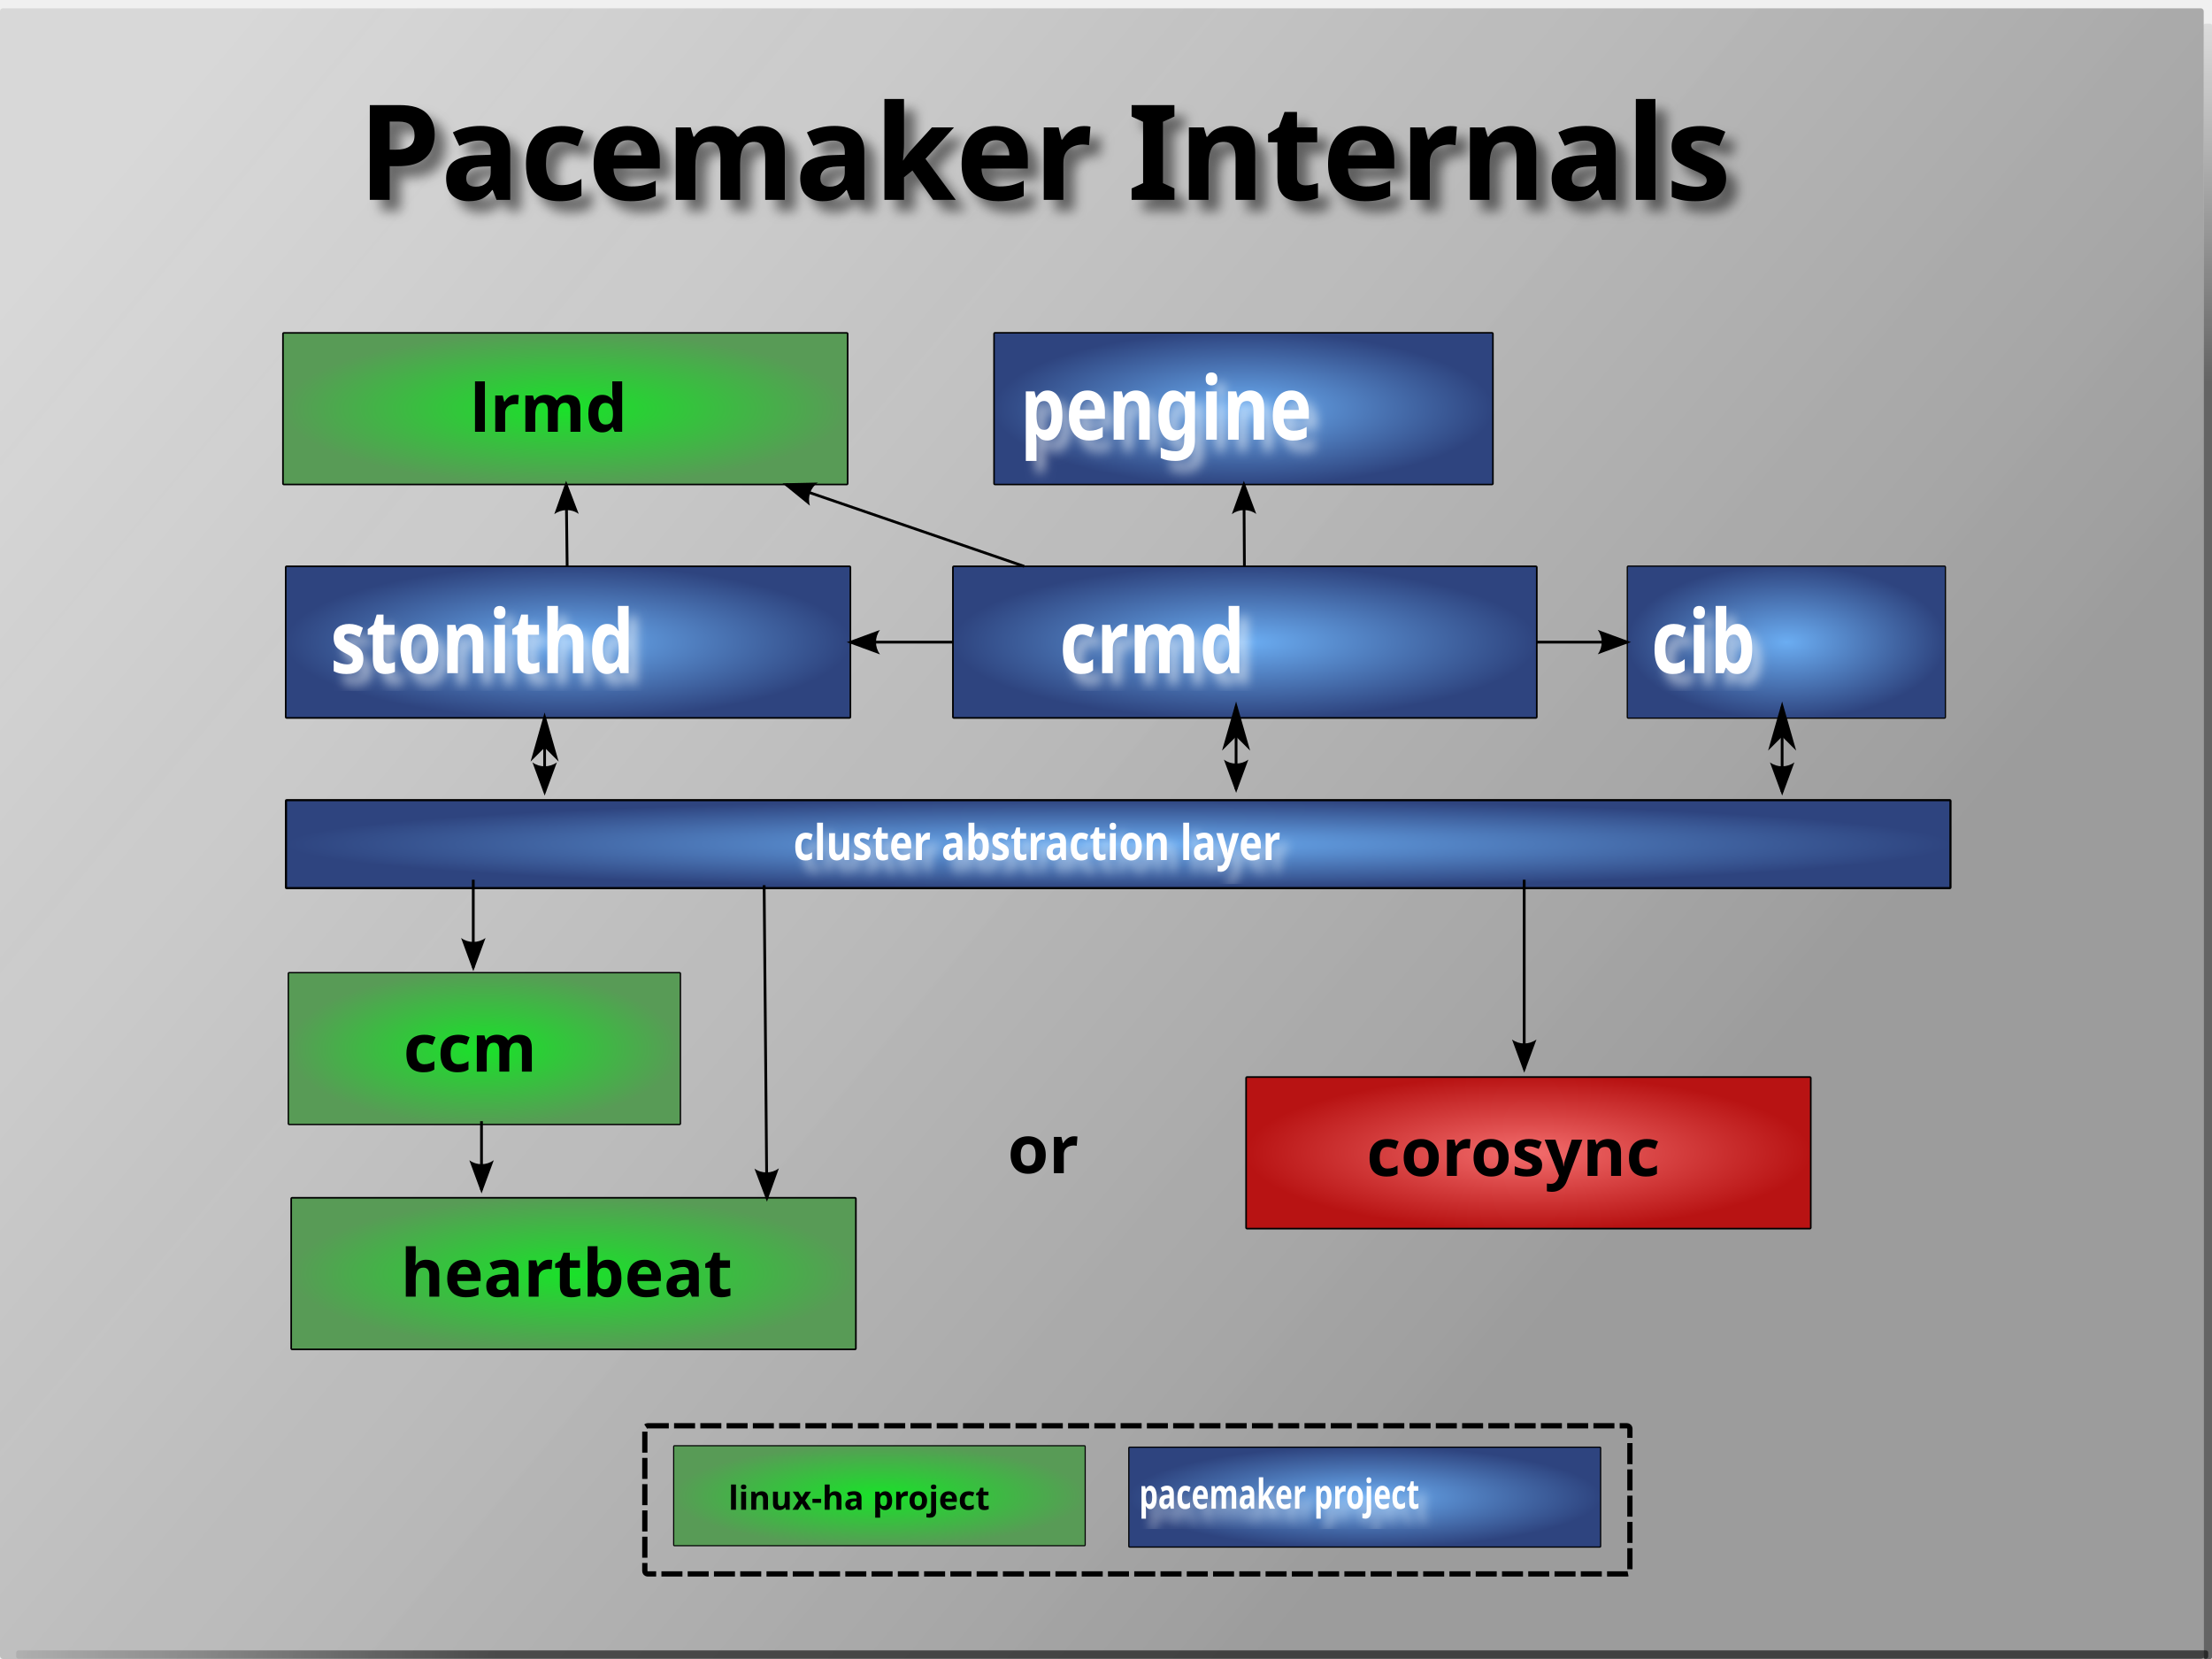
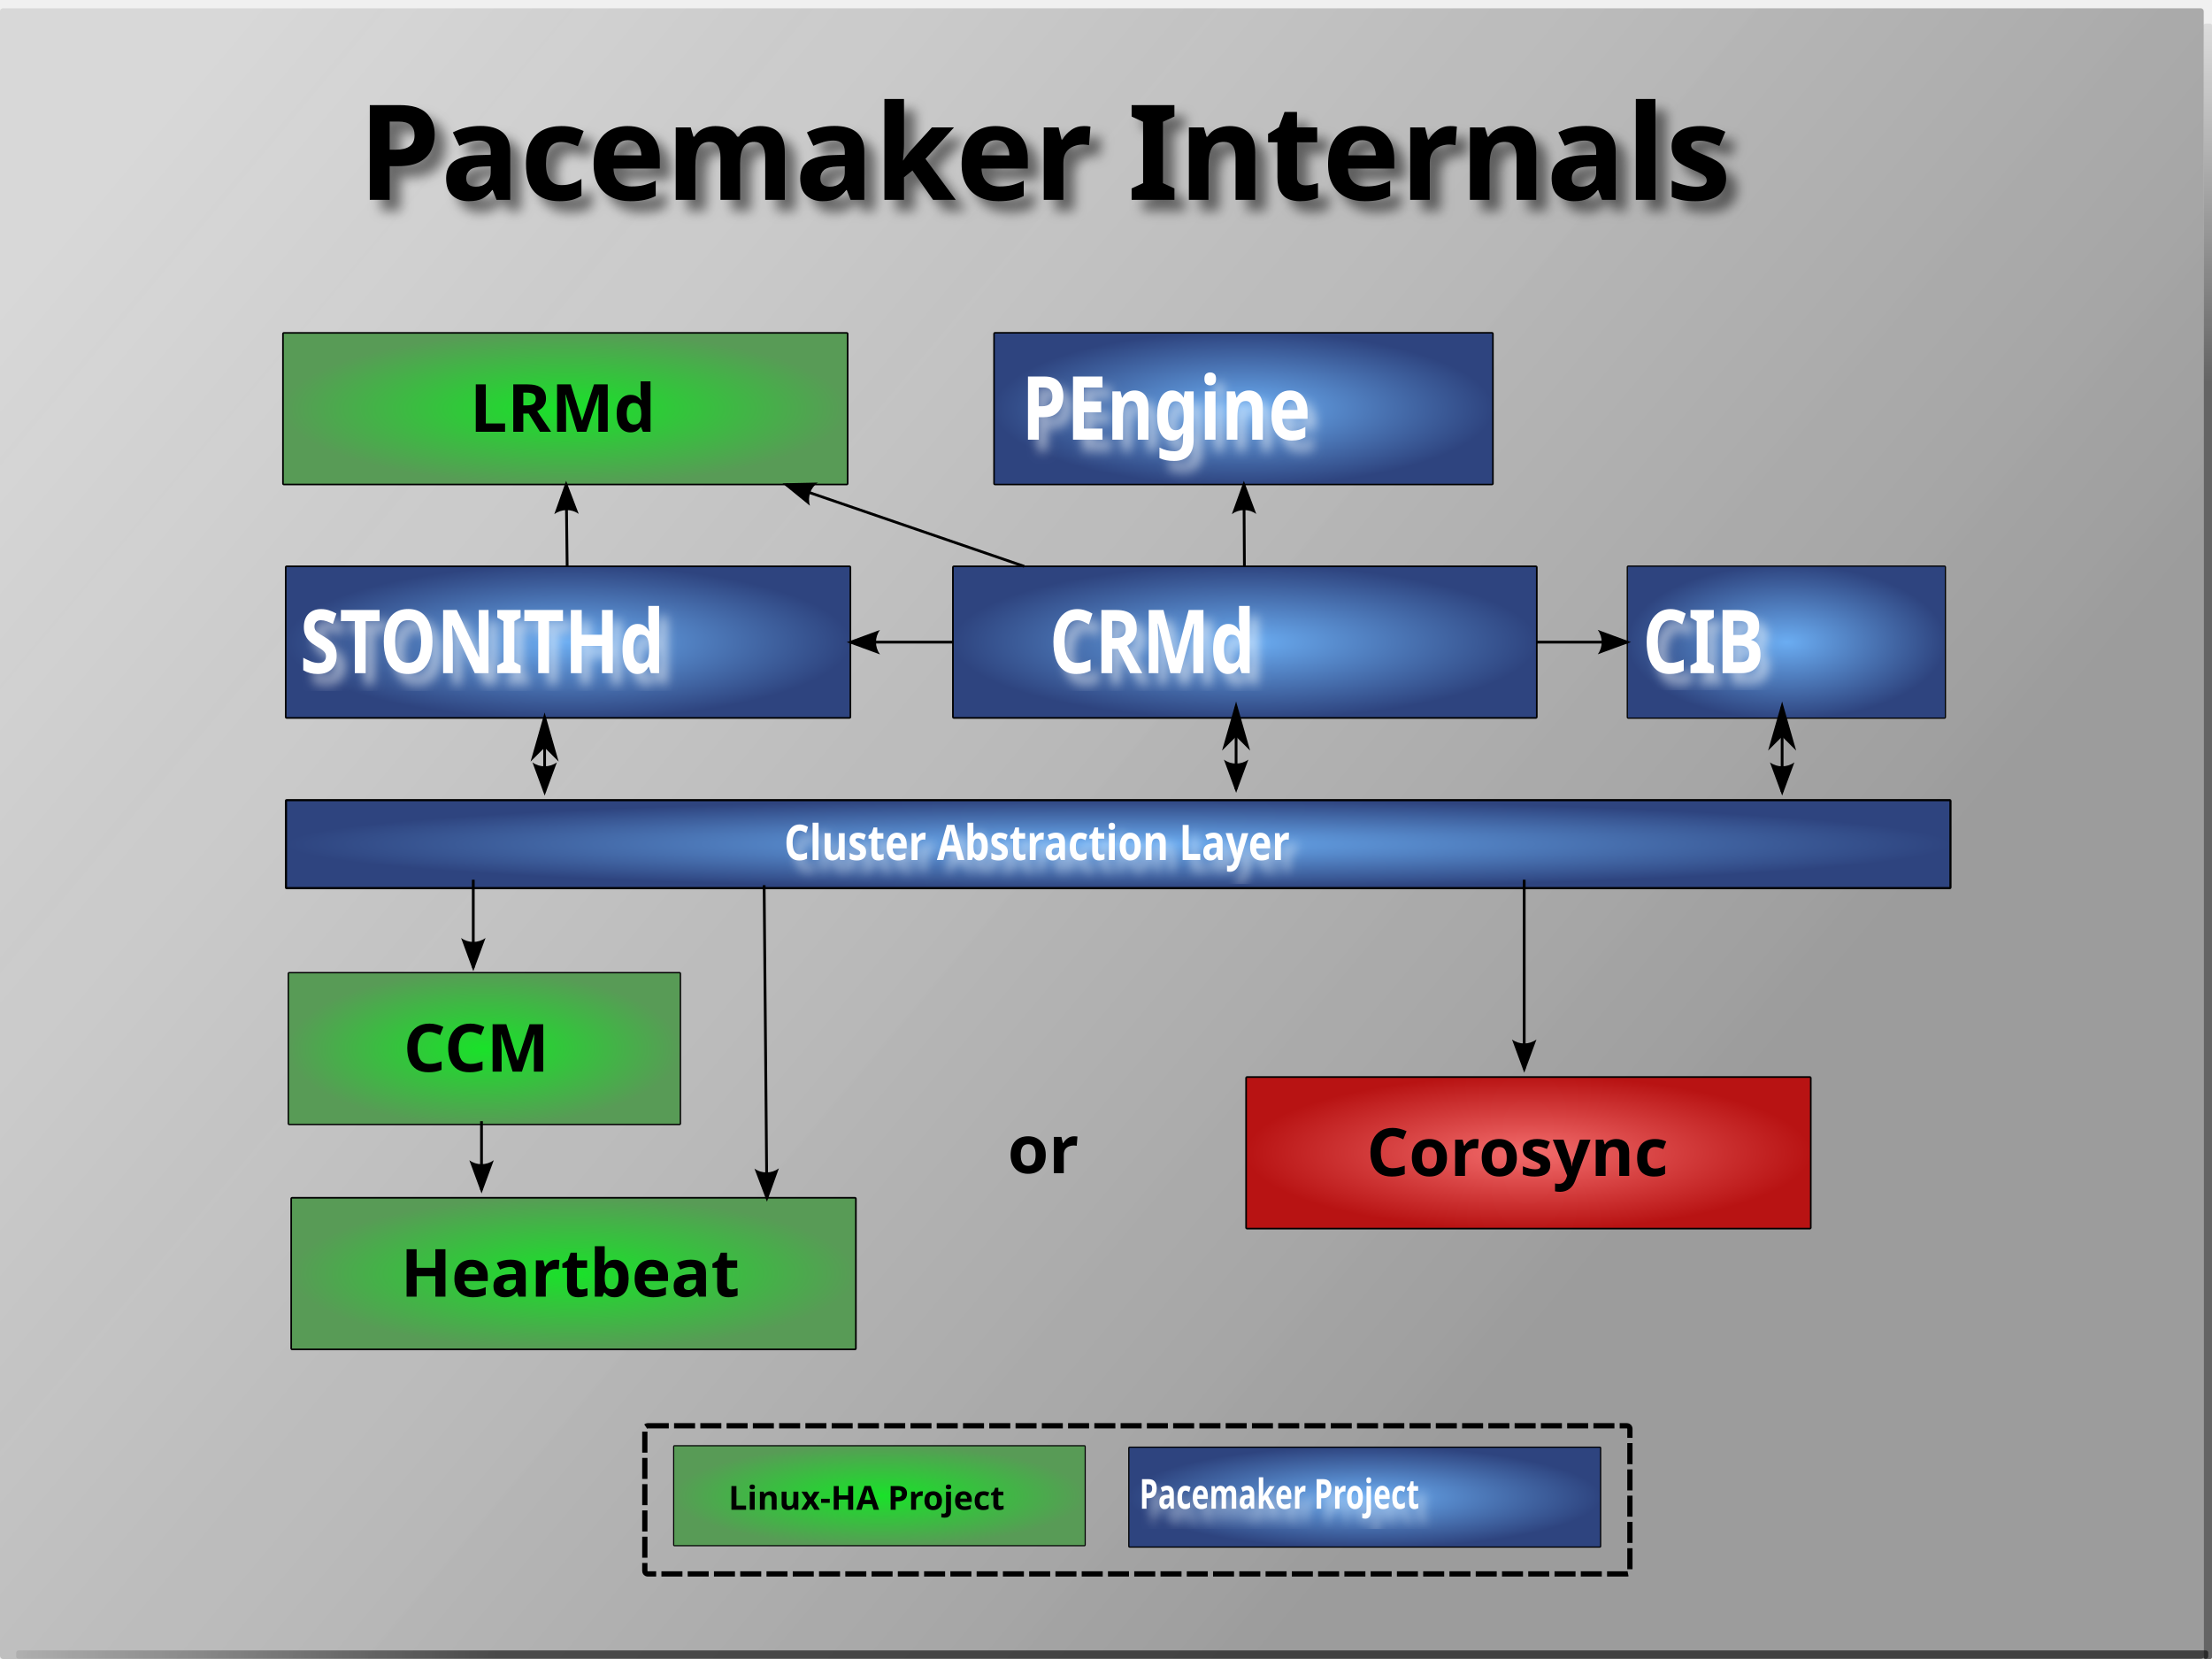
<svg xmlns="http://www.w3.org/2000/svg" xmlns:xlink="http://www.w3.org/1999/xlink" width="800" height="600" id="svg2" version="1.1">
  <defs id="defs4">
    <marker orient="auto" refY="0.0" refX="0.0" id="Arrow1Lstart" style="overflow:visible">
      <path id="path8864" d="M 0.0,0.0 L 5.0,-5.0 L -12.5,0.0 L 5.0,5.0 L 0.0,0.0 z " style="fill-rule:evenodd;stroke:#000000;stroke-width:1.0pt;marker-start:none" transform="scale(0.8) translate(12.5,0)" />
    </marker>
    <marker orient="auto" refY="0.0" refX="0.0" id="TriangleInL" style="overflow:visible">
      <path id="path8998" d="M 5.77,0.0 L -2.88,5.0 L -2.88,-5.0 L 5.77,0.0 z " style="fill-rule:evenodd;stroke:#000000;stroke-width:1.0pt;marker-start:none" transform="scale(-0.8)" />
    </marker>
    <marker orient="auto" refY="0.0" refX="0.0" id="Arrow2Lend" style="overflow:visible;">
      <path id="path8885" style="font-size:12.0;fill-rule:evenodd;stroke-width:0.625;stroke-linejoin:round;" d="M 8.719,4.034 L -2.207,0.016 L 8.719,-4.002 C 6.973,-1.63 6.983,1.616 8.719,4.034 z " transform="scale(1.1) rotate(180) translate(1,0)" />
    </marker>
    <marker orient="auto" refY="0.0" refX="0.0" id="Arrow1Mend" style="overflow:visible;">
      <path id="path4652" d="M 0.0,0.0 L 5.0,-5.0 L -12.5,0.0 L 5.0,5.0 L 0.0,0.0 z " style="fill-rule:evenodd;stroke:#000000;stroke-width:1.0pt;marker-start:none;" transform="scale(0.4) rotate(180) translate(10,0)" />
    </marker>
    <linearGradient id="linearGradient4616">
      <stop style="stop-color:#808080;stop-opacity:0.75;" offset="0" id="stop4618" />
      <stop style="stop-color:#bfbfbf;stop-opacity:0.5;" offset="1" id="stop4620" />
    </linearGradient>
    <linearGradient id="linearGradient4606">
      <stop style="stop-color:#000000;stop-opacity:0.585;" offset="0" id="stop4608" />
      <stop style="stop-color:#000000;stop-opacity:0.081;" offset="1" id="stop4610" />
    </linearGradient>
    <linearGradient id="linearGradient4411">
      <stop style="stop-color:#f3f3f3;stop-opacity:0;" offset="0" id="stop4413" />
      <stop style="stop-color:#e6e6e6;stop-opacity:0.211;" offset="1" id="stop4415" />
    </linearGradient>
    <linearGradient id="linearGradient4370">
      <stop style="stop-color:#ffffff;stop-opacity:1;" offset="0" id="stop4372" />
      <stop style="stop-color:#f7f7f7;stop-opacity:0.699;" offset="1" id="stop4374" />
    </linearGradient>
    <linearGradient id="linearGradient3988">
      <stop id="stop3990" offset="0" style="stop-color:#d3e219;stop-opacity:1;" />
      <stop id="stop3992" offset="1" style="stop-color:#e8a411;stop-opacity:1;" />
    </linearGradient>
    <linearGradient id="linearGradient3838">
      <stop style="stop-color:#6badf2;stop-opacity:1;" offset="0" id="stop3840" />
      <stop style="stop-color:#2e447f;stop-opacity:1;" offset="1" id="stop3842" />
    </linearGradient>
    <linearGradient id="linearGradient3658">
      <stop style="stop-color:#19e229;stop-opacity:1;" offset="0" id="stop3660" />
      <stop style="stop-color:#589b56;stop-opacity:1;" offset="1" id="stop3662" />
    </linearGradient>
    <linearGradient id="linearGradient3650">
      <stop style="stop-color:#f36d6d;stop-opacity:1;" offset="0" id="stop3652" />
      <stop style="stop-color:#b81313;stop-opacity:1;" offset="1" id="stop3654" />
    </linearGradient>
    <filter id="filter3712" color-interpolation-filters="sRGB">
      <feMorphology id="feMorphology3714" radius="4.3" in="SourceAlpha" result="result91" />
      <feComposite id="feComposite3716" in2="result91" operator="out" in="SourceGraphic" />
      <feGaussianBlur id="feGaussianBlur3718" result="result0" stdDeviation="1.2" />
      <feDiffuseLighting id="feDiffuseLighting3720" diffuseConstant="1" result="result92">
        <feDistantLight id="feDistantLight3722" elevation="66" azimuth="225" />
      </feDiffuseLighting>
      <feBlend id="feBlend3724" in2="SourceGraphic" mode="multiply" result="result93" />
      <feComposite id="feComposite3726" in2="SourceAlpha" operator="in" />
    </filter>
    <filter id="filter4038" width="1.5" height="1.5" x="-.25" y="-.25">
      <feGaussianBlur id="feGaussianBlur4040" in="SourceAlpha" stdDeviation="2" result="blur" />
      <feColorMatrix id="feColorMatrix4042" result="bluralpha" type="matrix" values="-1 0 0 0 1 0 -1 0 0 1 0 0 -1 0 1 0 0 0 0.5 0 " />
      <feOffset id="feOffset4044" in="bluralpha" dx="4" dy="4" result="offsetBlur" />
      <feMerge id="feMerge4046">
        <feMergeNode id="feMergeNode4048" in="offsetBlur" />
        <feMergeNode id="feMergeNode4050" in="SourceGraphic" />
      </feMerge>
    </filter>
    <filter id="filter4066" width="1.5" height="1.5" x="-.25" y="-.25">
      <feGaussianBlur id="feGaussianBlur4068" in="SourceAlpha" stdDeviation="2" result="blur" />
      <feColorMatrix id="feColorMatrix4070" result="bluralpha" type="matrix" values="1 0 0 0 0 0 1 0 0 0 0 0 1 0 0 0 0 0 0.5 0 " />
      <feOffset id="feOffset4072" in="bluralpha" dx="4" dy="4" result="offsetBlur" />
      <feMerge id="feMerge4074">
        <feMergeNode id="feMergeNode4076" in="offsetBlur" />
        <feMergeNode id="feMergeNode4078" in="SourceGraphic" />
      </feMerge>
    </filter>
    <radialGradient xlink:href="#linearGradient4370" id="radialGradient4376" cx="-0.5" cy="-100.5" fx="-0.5" fy="-100.5" r="400.5" gradientTransform="matrix(0.06674414,1.485789,-1.49662,0.06723071,-150.8769,6.999576)" gradientUnits="userSpaceOnUse" />
    <filter id="filter4381" width="1.5" height="1.5" x="-.25" y="-.25">
      <feGaussianBlur id="feGaussianBlur4383" in="SourceAlpha" stdDeviation="2" result="blur" />
      <feColorMatrix id="feColorMatrix4385" result="bluralpha" type="matrix" values="1 0 0 0 0 0 1 0 0 0 0 0 1 0 0 0 0 0 0.5 0 " />
      <feOffset id="feOffset4387" in="bluralpha" dx="4" dy="4" result="offsetBlur" />
      <feMerge id="feMerge4389">
        <feMergeNode id="feMergeNode4391" in="offsetBlur" />
        <feMergeNode id="feMergeNode4393" in="SourceGraphic" />
      </feMerge>
    </filter>
    <filter id="filter4397" width="1.5" height="1.5" x="-.25" y="-.25">
      <feGaussianBlur id="feGaussianBlur4399" in="SourceAlpha" stdDeviation="2" result="blur" />
      <feColorMatrix id="feColorMatrix4401" result="bluralpha" type="matrix" values="1 0 0 0 0 0 1 0 0 0 0 0 1 0 0 0 0 0 0.5 0 " />
      <feOffset id="feOffset4403" in="bluralpha" dx="4" dy="4" result="offsetBlur" />
      <feMerge id="feMerge4405">
        <feMergeNode id="feMergeNode4407" in="offsetBlur" />
        <feMergeNode id="feMergeNode4409" in="SourceGraphic" />
      </feMerge>
    </filter>
    <filter id="filter4508" width="1.5" height="1.5" x="-.25" y="-.25">
      <feGaussianBlur id="feGaussianBlur4510" in="SourceAlpha" stdDeviation="2" result="blur" />
      <feColorMatrix id="feColorMatrix4512" result="bluralpha" type="matrix" values="1 0 0 0 0 0 1 0 0 0 0 0 1 0 0 0 0 0 0.5 0 " />
      <feOffset id="feOffset4514" in="bluralpha" dx="4" dy="4" result="offsetBlur" />
      <feMerge id="feMerge4516">
        <feMergeNode id="feMergeNode4518" in="offsetBlur" />
        <feMergeNode id="feMergeNode4520" in="SourceGraphic" />
      </feMerge>
    </filter>
    <filter id="filter4592" width="1.5" height="1.5" x="-.25" y="-.25">
      <feGaussianBlur id="feGaussianBlur4594" in="SourceAlpha" stdDeviation="2" result="blur" />
      <feColorMatrix id="feColorMatrix4596" result="bluralpha" type="matrix" values="1 0 0 0 0 0 1 0 0 0 0 0 1 0 0 0 0 0 0.5 0 " />
      <feOffset id="feOffset4598" in="bluralpha" dx="4" dy="4" result="offsetBlur" />
      <feMerge id="feMerge4600">
        <feMergeNode id="feMergeNode4602" in="offsetBlur" />
        <feMergeNode id="feMergeNode4604" in="SourceGraphic" />
      </feMerge>
    </filter>
    <linearGradient xlink:href="#linearGradient4606" id="linearGradient4622" x1="906.948" y1="-7.338" x2="906.948" y2="-172.976" gradientUnits="userSpaceOnUse" gradientTransform="matrix(0.2309255,0,0,0.7849298,593.3751,596.7001)" />
    <linearGradient xlink:href="#linearGradient4606" id="linearGradient4626" gradientUnits="userSpaceOnUse" gradientTransform="matrix(0.2309255,0,0,1.052138,-1255.882,187.8481)" x1="906.948" y1="-7.338" x2="906.948" y2="-172.976" />
    <linearGradient xlink:href="#linearGradient4616" id="linearGradient4636" x1="102.241" y1="386.075" x2="-256.568" y2="98.293" gradientUnits="userSpaceOnUse" gradientTransform="matrix(1.499295,0,0,1.426056,436.2333,350.7932)" />
    <radialGradient xlink:href="#linearGradient3838" id="radialGradient14138" gradientUnits="userSpaceOnUse" gradientTransform="matrix(0.3936385,0,0,0.1071954,63.76384,638.9609)" cx="532.673" cy="425.743" fx="532.673" fy="425.743" r="259.906" />
    <radialGradient xlink:href="#linearGradient3838" id="radialGradient14146" gradientUnits="userSpaceOnUse" gradientTransform="matrix(0.2217705,0,0,0.1074833,595.9313,638.8382)" cx="532.673" cy="425.743" fx="532.673" fy="425.743" r="259.906" />
    <radialGradient xlink:href="#linearGradient3838" id="radialGradient14160" gradientUnits="userSpaceOnUse" gradientTransform="matrix(0.3477996,0,0,0.1072646,332.4595,554.4874)" cx="532.673" cy="425.743" fx="532.673" fy="425.743" r="259.906" />
    <radialGradient xlink:href="#linearGradient3838" id="radialGradient14162" gradientUnits="userSpaceOnUse" gradientTransform="matrix(0.4070089,0,0,0.107176,301.4164,638.9691)" cx="532.673" cy="425.743" fx="532.673" fy="425.743" r="259.906" />
    <radialGradient xlink:href="#linearGradient3658" id="radialGradient14166" gradientUnits="userSpaceOnUse" gradientTransform="matrix(0.3936385,0,0,0.1071954,62.77146,554.5321)" cx="532.673" cy="425.743" fx="532.673" fy="425.743" r="259.906" />
    <radialGradient xlink:href="#linearGradient3838" id="radialGradient14170" gradientUnits="userSpaceOnUse" gradientTransform="matrix(1.160319,0,0,0.06221331,-145.6535,731.1737)" cx="532.673" cy="425.743" fx="532.673" fy="425.743" r="259.906" />
    <radialGradient xlink:href="#linearGradient3650" id="radialGradient14182" gradientUnits="userSpaceOnUse" gradientTransform="matrix(0.3936385,0,0,0.1071954,411.0978,823.6659)" cx="532.673" cy="425.743" fx="532.673" fy="425.743" r="259.906" />
    <radialGradient xlink:href="#linearGradient3658" id="radialGradient14208" gradientUnits="userSpaceOnUse" gradientTransform="matrix(0.3936385,0,0,0.1071954,65.7486,867.3308)" cx="532.673" cy="425.743" fx="532.673" fy="425.743" r="259.906" />
    <radialGradient xlink:href="#linearGradient3658" id="radialGradient14210" gradientUnits="userSpaceOnUse" gradientTransform="matrix(0.2733219,0,0,0.1073878,97.58562,785.8735)" cx="532.673" cy="425.743" fx="532.673" fy="425.743" r="259.906" />
    <radialGradient xlink:href="#linearGradient3838" id="radialGradient16564" gradientUnits="userSpaceOnUse" gradientTransform="matrix(0.4070089,0,0,0.107176,301.4164,638.9691)" cx="532.673" cy="425.743" fx="532.673" fy="425.743" r="259.906" />
    <radialGradient xlink:href="#linearGradient3838" id="radialGradient16566" gradientUnits="userSpaceOnUse" gradientTransform="matrix(0.3936385,0,0,0.1071954,63.76384,638.9609)" cx="532.673" cy="425.743" fx="532.673" fy="425.743" r="259.906" />
    <radialGradient xlink:href="#linearGradient3838" id="radialGradient16568" gradientUnits="userSpaceOnUse" gradientTransform="matrix(0.2217705,0,0,0.1074833,595.9313,638.8382)" cx="532.673" cy="425.743" fx="532.673" fy="425.743" r="259.906" />
    <radialGradient xlink:href="#linearGradient3838" id="radialGradient16570" gradientUnits="userSpaceOnUse" gradientTransform="matrix(0.3477996,0,0,0.1072646,332.4595,554.4874)" cx="532.673" cy="425.743" fx="532.673" fy="425.743" r="259.906" />
    <radialGradient xlink:href="#linearGradient3658" id="radialGradient16572" gradientUnits="userSpaceOnUse" gradientTransform="matrix(0.3936385,0,0,0.1071954,62.77146,554.5321)" cx="532.673" cy="425.743" fx="532.673" fy="425.743" r="259.906" />
    <radialGradient xlink:href="#linearGradient3838" id="radialGradient16574" gradientUnits="userSpaceOnUse" gradientTransform="matrix(1.160319,0,0,0.06221331,-145.6535,731.1737)" cx="532.673" cy="425.743" fx="532.673" fy="425.743" r="259.906" />
    <radialGradient xlink:href="#linearGradient3650" id="radialGradient16576" gradientUnits="userSpaceOnUse" gradientTransform="matrix(0.3936385,0,0,0.1071954,411.0978,823.6659)" cx="532.673" cy="425.743" fx="532.673" fy="425.743" r="259.906" />
    <radialGradient xlink:href="#linearGradient3658" id="radialGradient16578" gradientUnits="userSpaceOnUse" gradientTransform="matrix(0.2733219,0,0,0.1073878,97.58562,785.8735)" cx="532.673" cy="425.743" fx="532.673" fy="425.743" r="259.906" />
    <radialGradient xlink:href="#linearGradient3658" id="radialGradient16580" gradientUnits="userSpaceOnUse" gradientTransform="matrix(0.3936385,0,0,0.1071954,65.7486,867.3308)" cx="532.673" cy="425.743" fx="532.673" fy="425.743" r="259.906" />
    <radialGradient xlink:href="#linearGradient3658-9" id="radialGradient16578-0" gradientUnits="userSpaceOnUse" gradientTransform="matrix(0.2733219,0,0,0.1073878,97.58562,785.8735)" cx="532.673" cy="425.743" fx="532.673" fy="425.743" r="259.906" />
    <linearGradient id="linearGradient3658-9">
      <stop style="stop-color:#19e229;stop-opacity:1;" offset="0" id="stop3660-5" />
      <stop style="stop-color:#589b56;stop-opacity:1;" offset="1" id="stop3662-3" />
    </linearGradient>
    <radialGradient r="259.906" fy="425.743" fx="532.673" cy="425.743" cx="532.673" gradientTransform="matrix(0.2868724,0,0,0.07068683,233.2494,963.221)" gradientUnits="userSpaceOnUse" id="radialGradient16659" xlink:href="#linearGradient3658-9" />
    <radialGradient xlink:href="#linearGradient3658-9" id="radialGradient16729" gradientUnits="userSpaceOnUse" gradientTransform="matrix(0.2677711,0,0,0.0707139,230.5232,958.2476)" cx="532.673" cy="425.743" fx="532.673" fy="425.743" r="259.906" />
    <radialGradient xlink:href="#linearGradient3658-9" id="radialGradient16737" gradientUnits="userSpaceOnUse" gradientTransform="matrix(0.2677711,0,0,0.0707139,382.3578,956.2628)" cx="532.673" cy="425.743" fx="532.673" fy="425.743" r="259.906" />
    <radialGradient xlink:href="#linearGradient3838" id="radialGradient16745" gradientUnits="userSpaceOnUse" gradientTransform="matrix(0.3288982,0,0,0.07063032,386.3776,963.7468)" cx="532.673" cy="425.743" fx="532.673" fy="425.743" r="259.906" />
  </defs>
  <g id="layer1" transform="translate(0,-452.3622)">
    <rect style="fill:url(#linearGradient4636);fill-opacity:1.0;fill-rule:nonzero;stroke:#000000;stroke-width:0;stroke-miterlimit:4;stroke-opacity:1;stroke-dasharray:none" id="rect4628" width="797" height="597" x="-1.2012364e-05" y="455.362" ry="1.073" />
    <text xml:space="preserve" style="font-size:36px;font-style:normal;font-variant:normal;font-weight:bold;font-stretch:normal;text-align:start;line-height:100%;writing-mode:lr-tb;text-anchor:start;fill:#000000;fill-opacity:1;stroke:none;filter:url(#filter4066);font-family:BlairMdITC TT;-inkscape-font-specification:BlairMdITC TT Medium" x="142.574" y="524.639" id="text4080" transform="matrix(0.9913653,0,0,1,-11.87329,0)">
      <tspan id="tspan4082" x="142.574" y="524.639" style="font-size:48px;font-style:normal;font-variant:normal;font-weight:bold;font-stretch:normal;text-align:start;line-height:100%;writing-mode:lr-tb;text-anchor:start;font-family:BlairMdITC TT;-inkscape-font-specification:BlairMdITC TT Bold">Pacemaker Internals</tspan>
    </text>
    <rect style="fill:url(#linearGradient4622);fill-opacity:1.0;fill-rule:nonzero;stroke:#000000;stroke-width:0;stroke-miterlimit:4;stroke-opacity:1;stroke-dasharray:none" id="rect4614" width="3" height="591.436" x="797" y="460.926" ry="0.591" />
    <rect ry="0.792" y="5.853" x="-1052.257" height="792.775" width="3" id="rect4624" style="fill:url(#linearGradient4626);fill-opacity:1;fill-rule:nonzero;stroke:#000000;stroke-width:0;stroke-miterlimit:4;stroke-opacity:1;stroke-dasharray:none" transform="matrix(0,-1,1,0,0,0)" />
    <text id="text7860" y="950.465" x="234.486" style="font-size:40px;font-style:normal;font-weight:normal;fill:#000000;fill-opacity:1;stroke:none;font-family:Bitstream Vera Sans" xml:space="preserve">
      <tspan y="950.465" x="234.486" id="tspan7862" />
    </text>
    <g id="g16520" transform="translate(-68,0)">
      <rect ry="0.347" y="657.189" x="412.639" height="54.818" width="211.161" id="rect3836" style="fill:url(#radialGradient16564);fill-opacity:1;stroke:#000000;stroke-width:0.603;stroke-miterlimit:4;stroke-opacity:1;stroke-dasharray:none" />
      <text transform="matrix(0.8106035,0,0,1,194.4434,-78.19631)" id="text4034" y="774.016" x="390.881" style="font-size:36px;font-style:normal;font-variant:normal;font-weight:bold;font-stretch:normal;text-align:start;line-height:100%;writing-mode:lr-tb;text-anchor:start;fill:#ffffff;fill-opacity:1;stroke:none;filter:url(#filter4038);font-family:BlairMdITC TT;-inkscape-font-specification:BlairMdITC TT Medium" xml:space="preserve">
-         <tspan style="font-size:32px;font-style:normal;font-variant:normal;font-weight:bold;font-stretch:normal;text-align:center;line-height:100%;writing-mode:lr-tb;text-anchor:middle;fill:#ffffff;font-family:BlairMdITC TT;-inkscape-font-specification:BlairMdITC TT Bold" y="774.016" x="390.881" id="tspan4036">crmd</tspan>
+         <tspan style="font-size:32px;font-style:normal;font-variant:normal;font-weight:bold;font-stretch:normal;text-align:center;line-height:100%;writing-mode:lr-tb;text-anchor:middle;fill:#ffffff;font-family:BlairMdITC TT;-inkscape-font-specification:BlairMdITC TT Bold" y="774.016" x="390.881" id="tspan4036">CRMd</tspan>
      </text>
      <path id="path7961" d="m 528.693,773.03 0,0" style="fill:none;stroke:#000000;stroke-width:1px;stroke-linecap:butt;stroke-linejoin:miter;stroke-opacity:1" />
      <rect style="fill:url(#radialGradient16566);fill-opacity:1;stroke:#000000;stroke-width:0.593;stroke-miterlimit:4;stroke-opacity:1;stroke-dasharray:none" id="rect14132" width="204.224" height="54.828" x="171.332" y="657.184" ry="0.347" />
      <text xml:space="preserve" style="font-size:36px;font-style:normal;font-variant:normal;font-weight:bold;font-stretch:normal;text-align:start;line-height:100%;writing-mode:lr-tb;text-anchor:start;fill:#ffffff;fill-opacity:1;stroke:none;filter:url(#filter4038);font-family:BlairMdITC TT;-inkscape-font-specification:BlairMdITC TT Medium" x="390.881" y="774.016" id="text14134" transform="matrix(0.8106035,0,0,1,-47.85038,-78.19631)">
-         <tspan id="tspan14136" x="390.881" y="774.016" style="font-size:32px;font-style:normal;font-variant:normal;font-weight:bold;font-stretch:normal;text-align:center;line-height:100%;writing-mode:lr-tb;text-anchor:middle;fill:#ffffff;font-family:BlairMdITC TT;-inkscape-font-specification:BlairMdITC TT Bold">stonithd</tspan>
+         <tspan id="tspan14136" x="390.881" y="774.016" style="font-size:32px;font-style:normal;font-variant:normal;font-weight:bold;font-stretch:normal;text-align:center;line-height:100%;writing-mode:lr-tb;text-anchor:middle;fill:#ffffff;font-family:BlairMdITC TT;-inkscape-font-specification:BlairMdITC TT Bold">STONITHd</tspan>
      </text>
      <rect ry="0.348" y="657.111" x="656.534" height="54.976" width="115.057" id="rect14140" style="fill:url(#radialGradient16568);fill-opacity:1;stroke:#000000;stroke-width:0.446;stroke-miterlimit:4;stroke-opacity:1;stroke-dasharray:none" />
      <text transform="matrix(0.8106035,0,0,1,393.76,-78.19631)" id="text14142" y="774.016" x="390.881" style="font-size:36px;font-style:normal;font-variant:normal;font-weight:bold;font-stretch:normal;text-align:start;line-height:100%;writing-mode:lr-tb;text-anchor:start;fill:#ffffff;fill-opacity:1;stroke:none;filter:url(#filter4038);font-family:BlairMdITC TT;-inkscape-font-specification:BlairMdITC TT Medium" xml:space="preserve">
-         <tspan style="font-size:32px;font-style:normal;font-variant:normal;font-weight:bold;font-stretch:normal;text-align:center;line-height:100%;writing-mode:lr-tb;text-anchor:middle;fill:#ffffff;font-family:BlairMdITC TT;-inkscape-font-specification:BlairMdITC TT Bold" y="774.016" x="390.881" id="tspan14144">cib</tspan>
+         <tspan style="font-size:32px;font-style:normal;font-variant:normal;font-weight:bold;font-stretch:normal;text-align:center;line-height:100%;writing-mode:lr-tb;text-anchor:middle;fill:#ffffff;font-family:BlairMdITC TT;-inkscape-font-specification:BlairMdITC TT Bold" y="774.016" x="390.881" id="tspan14144">CIB</tspan>
      </text>
      <rect style="fill:url(#radialGradient16570);fill-opacity:1;stroke:#000000;stroke-width:0.558;stroke-miterlimit:4;stroke-opacity:1;stroke-dasharray:none" id="rect14154" width="180.443" height="54.864" x="427.502" y="572.723" ry="0.348" />
      <text xml:space="preserve" style="font-size:36px;font-style:normal;font-variant:normal;font-weight:bold;font-stretch:normal;text-align:start;line-height:100%;writing-mode:lr-tb;text-anchor:start;fill:#ffffff;fill-opacity:1;stroke:none;filter:url(#filter4038);font-family:BlairMdITC TT;-inkscape-font-specification:BlairMdITC TT Medium" x="390.881" y="774.016" id="text14156" transform="matrix(0.8106035,0,0,1,199.4358,-162.6403)">
-         <tspan id="tspan14158" x="390.881" y="774.016" style="font-size:32px;font-style:normal;font-variant:normal;font-weight:bold;font-stretch:normal;text-align:center;line-height:100%;writing-mode:lr-tb;text-anchor:middle;fill:#ffffff;font-family:BlairMdITC TT;-inkscape-font-specification:BlairMdITC TT Bold">pengine</tspan>
+         <tspan id="tspan14158" x="390.881" y="774.016" style="font-size:32px;font-style:normal;font-variant:normal;font-weight:bold;font-stretch:normal;text-align:center;line-height:100%;writing-mode:lr-tb;text-anchor:middle;fill:#ffffff;font-family:BlairMdITC TT;-inkscape-font-specification:BlairMdITC TT Bold">PEngine</tspan>
      </text>
      <rect ry="0.347" y="572.756" x="170.34" height="54.828" width="204.224" id="rect14164" style="fill:url(#radialGradient16572);fill-opacity:1;stroke:#000000;stroke-width:0.593;stroke-miterlimit:4;stroke-opacity:1;stroke-dasharray:none" />
      <text xml:space="preserve" style="font-size:36px;font-style:normal;font-variant:normal;font-weight:bold;font-stretch:normal;text-align:start;line-height:100%;writing-mode:lr-tb;text-anchor:start;fill:#000000;fill-opacity:1;stroke:none;font-family:BlairMdITC TT;-inkscape-font-specification:BlairMdITC TT Medium" x="237.918" y="608.51" id="text7854">
-         <tspan id="tspan7856" x="237.918" y="608.51" style="font-size:24px;font-style:normal;font-variant:normal;font-weight:bold;font-stretch:normal;text-align:start;line-height:100%;writing-mode:lr-tb;text-anchor:start;font-family:BlairMdITC TT;-inkscape-font-specification:BlairMdITC TT Bold">lrmd</tspan>
+         <tspan id="tspan7856" x="237.918" y="608.51" style="font-size:24px;font-style:normal;font-variant:normal;font-weight:bold;font-stretch:normal;text-align:start;line-height:100%;writing-mode:lr-tb;text-anchor:start;font-family:BlairMdITC TT;-inkscape-font-specification:BlairMdITC TT Bold">LRMd</tspan>
      </text>
      <rect ry="0.202" y="741.75" x="171.424" height="31.821" width="601.987" id="rect14168" style="fill:url(#radialGradient16574);fill-opacity:1;stroke:#000000;stroke-width:0.776;stroke-miterlimit:4;stroke-opacity:1;stroke-dasharray:none" />
      <text xml:space="preserve" style="font-size:36px;font-style:normal;font-variant:normal;font-weight:bold;font-stretch:normal;text-align:start;line-height:100%;writing-mode:lr-tb;text-anchor:start;fill:#ffffff;fill-opacity:1;stroke:none;filter:url(#filter4038);font-family:BlairMdITC TT;-inkscape-font-specification:BlairMdITC TT Medium" x="390.881" y="774.016" id="text14172" transform="matrix(0.8106035,0,0,1,152.7633,-10.62287)">
-         <tspan id="tspan14174" x="390.881" y="774.016" style="font-size:17.771px;font-style:normal;font-variant:normal;font-weight:bold;font-stretch:normal;text-align:center;line-height:100%;writing-mode:lr-tb;text-anchor:middle;fill:#ffffff;font-family:BlairMdITC TT;-inkscape-font-specification:BlairMdITC TT Bold">cluster abstraction layer</tspan>
+         <tspan id="tspan14174" x="390.881" y="774.016" style="font-size:17.771px;font-style:normal;font-variant:normal;font-weight:bold;font-stretch:normal;text-align:center;line-height:100%;writing-mode:lr-tb;text-anchor:middle;fill:#ffffff;font-family:BlairMdITC TT;-inkscape-font-specification:BlairMdITC TT Bold">Cluster Abstraction Layer</tspan>
      </text>
      <rect style="fill:url(#radialGradient16576);fill-opacity:1;stroke:#000000;stroke-width:0.593;stroke-miterlimit:4;stroke-opacity:1;stroke-dasharray:none" id="rect14176" width="204.224" height="54.828" x="518.666" y="841.89" ry="0.347" />
      <text id="text14178" y="877.644" x="562.245" style="font-size:36px;font-style:normal;font-variant:normal;font-weight:bold;font-stretch:normal;text-align:start;line-height:100%;writing-mode:lr-tb;text-anchor:start;fill:#000000;fill-opacity:1;stroke:none;font-family:BlairMdITC TT;-inkscape-font-specification:BlairMdITC TT Medium" xml:space="preserve">
-         <tspan style="font-size:24px;font-style:normal;font-variant:normal;font-weight:bold;font-stretch:normal;text-align:start;line-height:100%;writing-mode:lr-tb;text-anchor:start;font-family:BlairMdITC TT;-inkscape-font-specification:BlairMdITC TT Bold" y="877.644" x="562.245" id="tspan14180">corosync</tspan>
+         <tspan style="font-size:24px;font-style:normal;font-variant:normal;font-weight:bold;font-stretch:normal;text-align:start;line-height:100%;writing-mode:lr-tb;text-anchor:start;font-family:BlairMdITC TT;-inkscape-font-specification:BlairMdITC TT Bold" y="877.644" x="562.245" id="tspan14180">Corosync</tspan>
      </text>
      <rect style="fill:url(#radialGradient16578);fill-opacity:1;stroke:#000000;stroke-width:0.495;stroke-miterlimit:4;stroke-opacity:1;stroke-dasharray:none" id="rect14184" width="141.803" height="54.927" x="172.276" y="804.13" ry="0.348" />
      <text id="text14186" y="839.934" x="213.903" style="font-size:36px;font-style:normal;font-variant:normal;font-weight:bold;font-stretch:normal;text-align:start;line-height:100%;writing-mode:lr-tb;text-anchor:start;fill:#000000;fill-opacity:1;stroke:none;font-family:BlairMdITC TT;-inkscape-font-specification:BlairMdITC TT Medium" xml:space="preserve">
-         <tspan style="font-size:24px;font-style:normal;font-variant:normal;font-weight:bold;font-stretch:normal;text-align:start;line-height:100%;writing-mode:lr-tb;text-anchor:start;font-family:BlairMdITC TT;-inkscape-font-specification:BlairMdITC TT Bold" y="839.934" x="213.903" id="tspan14188">ccm</tspan>
+         <tspan style="font-size:24px;font-style:normal;font-variant:normal;font-weight:bold;font-stretch:normal;text-align:start;line-height:100%;writing-mode:lr-tb;text-anchor:start;font-family:BlairMdITC TT;-inkscape-font-specification:BlairMdITC TT Bold" y="839.934" x="213.903" id="tspan14188">CCM</tspan>
      </text>
      <text xml:space="preserve" style="font-size:36px;font-style:normal;font-variant:normal;font-weight:bold;font-stretch:normal;text-align:start;line-height:100%;writing-mode:lr-tb;text-anchor:start;fill:#000000;fill-opacity:1;stroke:none;font-family:BlairMdITC TT;-inkscape-font-specification:BlairMdITC TT Medium" x="432.425" y="876.652" id="text14198">
        <tspan id="tspan14200" x="432.425" y="876.652" style="font-size:24px;font-style:normal;font-variant:normal;font-weight:bold;font-stretch:normal;text-align:start;line-height:100%;writing-mode:lr-tb;text-anchor:start;font-family:BlairMdITC TT;-inkscape-font-specification:BlairMdITC TT Bold">or</tspan>
      </text>
      <rect ry="0.347" y="885.554" x="173.317" height="54.828" width="204.224" id="rect14202" style="fill:url(#radialGradient16580);fill-opacity:1;stroke:#000000;stroke-width:0.593;stroke-miterlimit:4;stroke-opacity:1;stroke-dasharray:none" />
      <text xml:space="preserve" style="font-size:36px;font-style:normal;font-variant:normal;font-weight:bold;font-stretch:normal;text-align:start;line-height:100%;writing-mode:lr-tb;text-anchor:start;fill:#000000;fill-opacity:1;stroke:none;font-family:BlairMdITC TT;-inkscape-font-specification:BlairMdITC TT Medium" x="212.895" y="921.309" id="text14204">
-         <tspan id="tspan14206" x="212.895" y="921.309" style="font-size:24px;font-style:normal;font-variant:normal;font-weight:bold;font-stretch:normal;text-align:start;line-height:100%;writing-mode:lr-tb;text-anchor:start;font-family:BlairMdITC TT;-inkscape-font-specification:BlairMdITC TT Bold">heartbeat</tspan>
+         <tspan id="tspan14206" x="212.895" y="921.309" style="font-size:24px;font-style:normal;font-variant:normal;font-weight:bold;font-stretch:normal;text-align:start;line-height:100%;writing-mode:lr-tb;text-anchor:start;font-family:BlairMdITC TT;-inkscape-font-specification:BlairMdITC TT Bold">Heartbeat</tspan>
      </text>
      <path transform="translate(0,452.3622)" id="path14214" d="m 242.141,405.493 0,24.81" style="fill:none;stroke:#000000;stroke-width:1px;stroke-linecap:butt;stroke-linejoin:miter;stroke-opacity:1;marker-end:url(#Arrow2Lend);display:inline" />
      <path transform="translate(0,452.3622)" id="path14216" d="m 264.966,259.613 0,26.794" style="fill:none;stroke:#000000;stroke-width:1px;stroke-linecap:butt;stroke-linejoin:miter;stroke-opacity:1;marker-start:url(#Arrow1Lstart);marker-end:url(#Arrow2Lend);display:inline" />
      <path transform="translate(0,452.3622)" id="path14222" d="M 438.433,204.827 352.253,175.222" style="fill:none;stroke:#000000;stroke-width:1px;stroke-linecap:butt;stroke-linejoin:miter;stroke-opacity:1;marker-end:url(#Arrow2Lend)" />
      <path transform="translate(0,452.3622)" id="path14224" d="m 518.058,204.827 -0.174,-29.603" style="fill:none;stroke:#000000;stroke-width:1px;stroke-linecap:butt;stroke-linejoin:miter;stroke-opacity:1;marker-end:url(#Arrow2Lend)" />
      <path transform="translate(0,452.3622)" id="path14226" d="M 273.122,204.822 272.774,175.222" style="fill:none;stroke:#000000;stroke-width:1px;stroke-linecap:butt;stroke-linejoin:miter;stroke-opacity:1;marker-end:url(#Arrow2Lend)" />
      <path transform="translate(0,452.3622)" id="path14228" d="m 623.8,232.236 32.734,0" style="fill:none;stroke:#000000;stroke-width:1px;stroke-linecap:butt;stroke-linejoin:miter;stroke-opacity:1;marker-end:url(#Arrow2Lend)" />
      <path transform="translate(0,452.3622)" id="path14236" d="m 239.164,318.163 0,31.756" style="fill:none;stroke:#000000;stroke-width:1px;stroke-linecap:butt;stroke-linejoin:miter;stroke-opacity:1;marker-end:url(#Arrow2Lend)" />
      <path transform="translate(0,452.3622)" id="path14238" d="m 619.247,318.163 0,68.474" style="fill:none;stroke:#000000;stroke-width:1px;stroke-linecap:butt;stroke-linejoin:miter;stroke-opacity:1;marker-end:url(#Arrow2Lend)" />
      <path transform="translate(0,452.3622)" id="path14240" d="m 515.047,255.643 0,29.771" style="fill:none;stroke:#000000;stroke-width:1px;stroke-linecap:butt;stroke-linejoin:miter;stroke-opacity:1;marker-start:url(#Arrow1Lstart);marker-end:url(#Arrow2Lend)" />
      <path transform="translate(0,452.3622)" id="path14242" d="m 712.531,255.643 0,30.764" style="fill:none;stroke:#000000;stroke-width:1px;stroke-linecap:butt;stroke-linejoin:miter;stroke-opacity:1;marker-start:url(#Arrow1Lstart);marker-end:url(#Arrow2Lend)" />
      <path transform="translate(0,452.3622)" id="path14244" d="m 412.639,232.236 -37.082,0" style="fill:none;stroke:#000000;stroke-width:1px;stroke-linecap:butt;stroke-linejoin:miter;stroke-opacity:1;marker-end:url(#Arrow2Lend)" />
      <path transform="translate(0,452.3622)" id="path14246" d="m 344.357,320.148 0.992,113.132" style="fill:none;stroke:#000000;stroke-width:1px;stroke-linecap:butt;stroke-linejoin:miter;stroke-opacity:1;marker-end:url(#Arrow2Lend)" />
      <rect style="fill:url(#radialGradient16659);fill-opacity:1;stroke:#000000;stroke-width:0.411;stroke-miterlimit:4;stroke-opacity:1;stroke-dasharray:none" id="rect14184-5" width="148.833" height="36.155" x="311.642" y="975.238" ry="0.229" />
      <text id="text14186-0" y="998.378" x="331.455" style="font-size:36px;font-style:normal;font-variant:normal;font-weight:bold;font-stretch:normal;text-align:start;line-height:100%;writing-mode:lr-tb;text-anchor:start;fill:#000000;fill-opacity:1;stroke:none;font-family:BlairMdITC TT;-inkscape-font-specification:BlairMdITC TT Medium" xml:space="preserve">
-         <tspan style="font-size:12px;font-style:normal;font-variant:normal;font-weight:bold;font-stretch:normal;text-align:start;line-height:100%;writing-mode:lr-tb;text-anchor:start;font-family:BlairMdITC TT;-inkscape-font-specification:BlairMdITC TT Bold" y="998.378" x="331.455" id="tspan14188-3">linux-ha project</tspan>
+         <tspan style="font-size:12px;font-style:normal;font-variant:normal;font-weight:bold;font-stretch:normal;text-align:start;line-height:100%;writing-mode:lr-tb;text-anchor:start;font-family:BlairMdITC TT;-inkscape-font-specification:BlairMdITC TT Bold" y="998.378" x="331.455" id="tspan14188-3">Linux-HA Project</tspan>
      </text>
      <rect style="fill:url(#radialGradient16745);fill-opacity:1;stroke:#000000;stroke-width:0.44;stroke-miterlimit:4;stroke-opacity:1;stroke-dasharray:none" id="rect16739" width="170.636" height="36.126" x="476.255" y="975.754" ry="0.229" />
      <text transform="matrix(0.8104863,0,0,1.122583,240.4158,129.1104)" id="text16741" y="774.016" x="390.881" style="font-size:36px;font-style:normal;font-variant:normal;font-weight:bold;font-stretch:normal;text-align:start;line-height:100%;writing-mode:lr-tb;text-anchor:start;fill:#ffffff;fill-opacity:1;stroke:none;filter:url(#filter4038);font-family:BlairMdITC TT;-inkscape-font-specification:BlairMdITC TT Medium" xml:space="preserve">
-         <tspan style="font-size:13.328px;font-style:normal;font-variant:normal;font-weight:bold;font-stretch:normal;text-align:center;line-height:100%;writing-mode:lr-tb;text-anchor:middle;fill:#ffffff;font-family:BlairMdITC TT;-inkscape-font-specification:BlairMdITC TT Bold" y="774.016" x="390.881" id="tspan16743">pacemaker project</tspan>
+         <tspan style="font-size:13.328px;font-style:normal;font-variant:normal;font-weight:bold;font-stretch:normal;text-align:center;line-height:100%;writing-mode:lr-tb;text-anchor:middle;fill:#ffffff;font-family:BlairMdITC TT;-inkscape-font-specification:BlairMdITC TT Bold" y="774.016" x="390.881" id="tspan16743">Pacemaker Project</tspan>
      </text>
    </g>
    <rect style="fill:none;stroke:#000000;stroke-width:1.9;stroke-miterlimit:4;stroke-opacity:1;stroke-dasharray:7.6, 1.9;stroke-dashoffset:0" id="rect16747" width="356.265" height="53.589" x="233.21" y="968.01" ry="1.073" />
  </g>
</svg>
